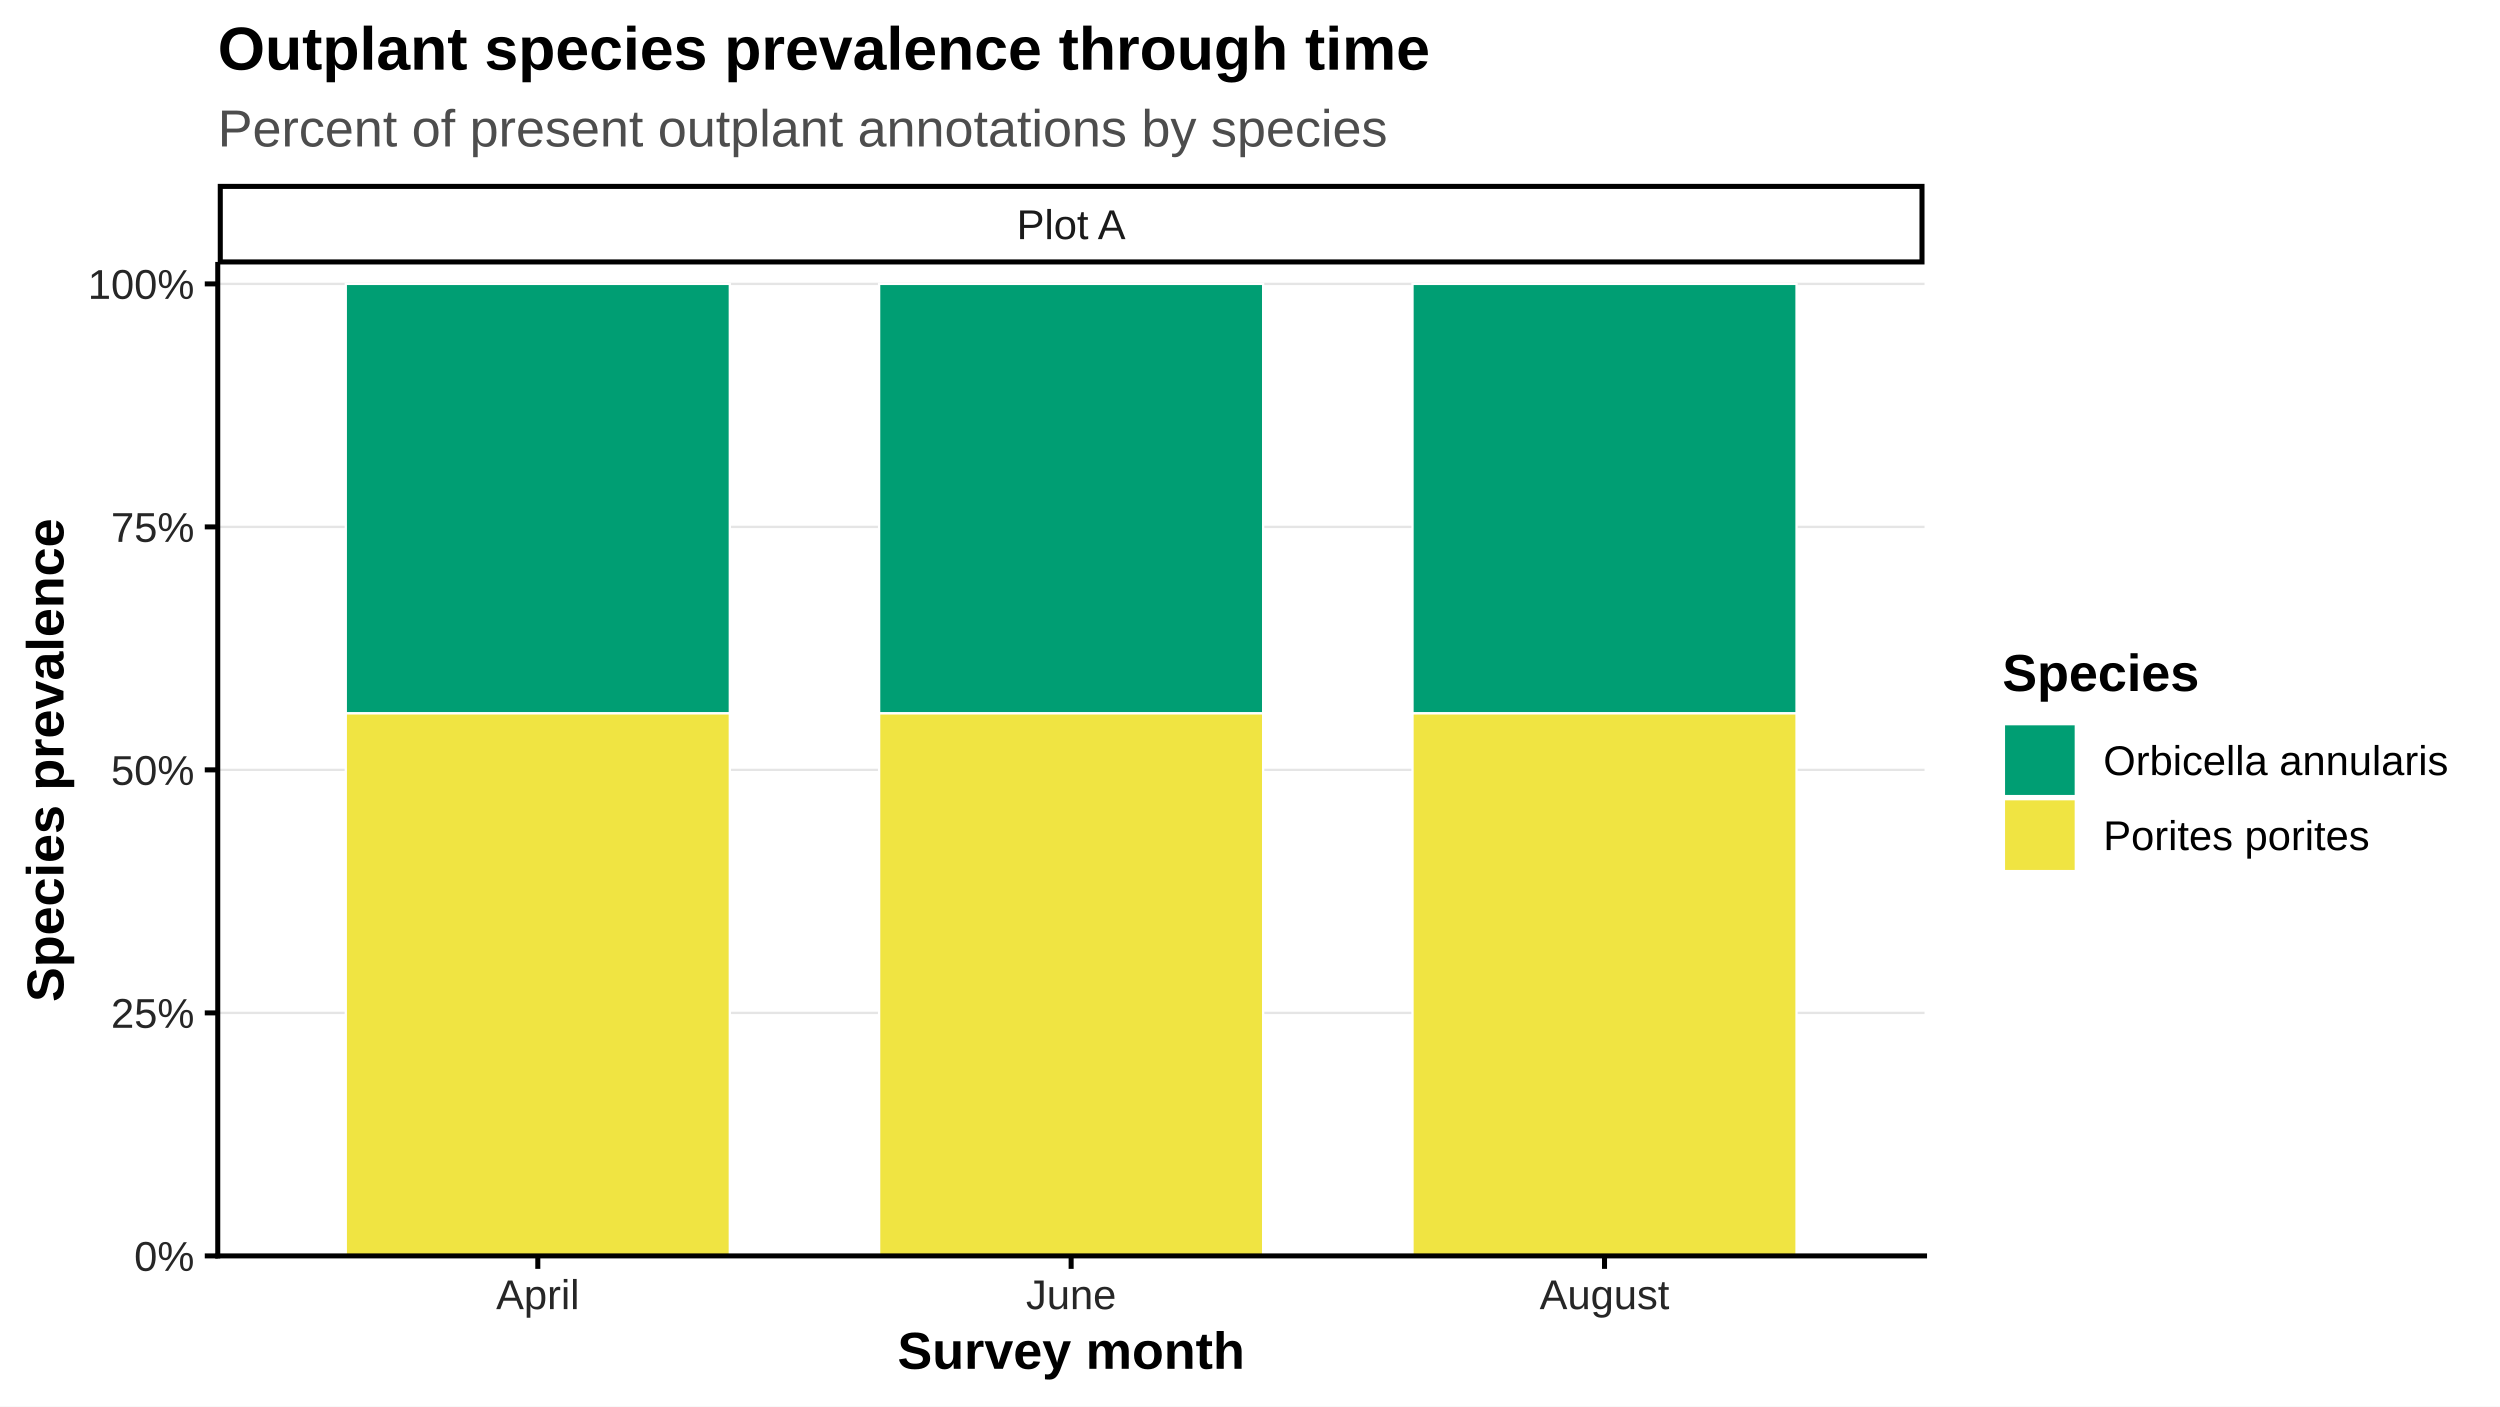
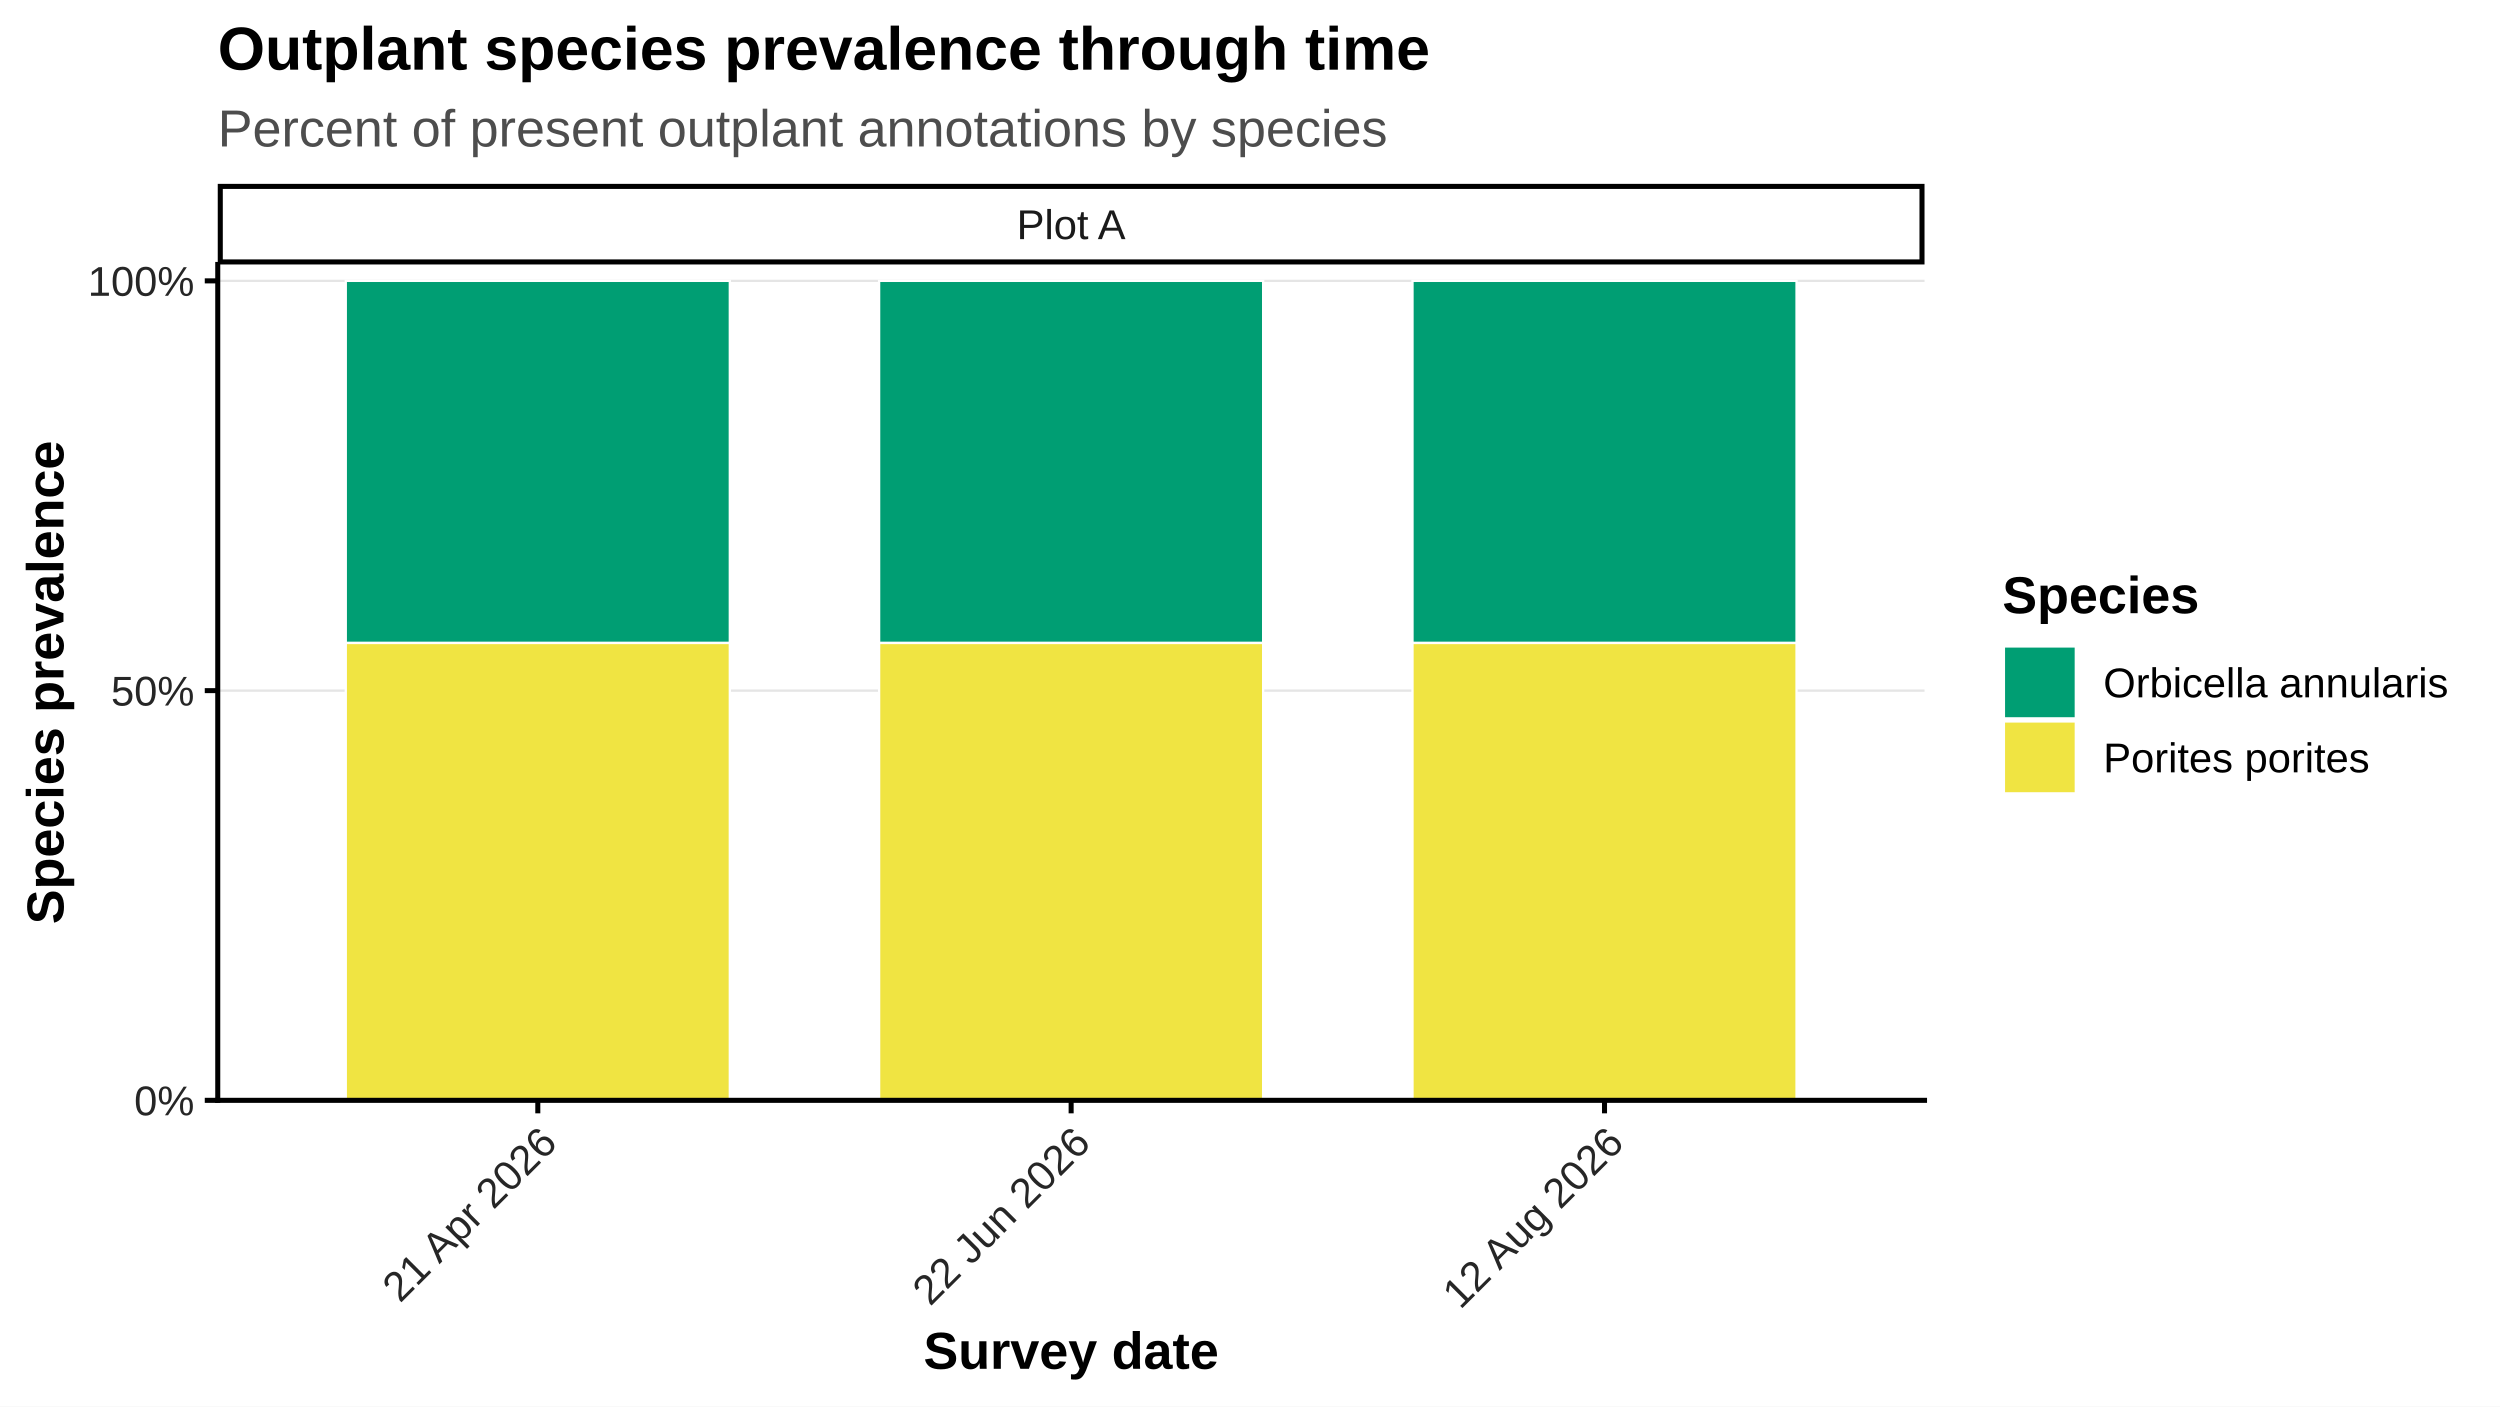
<svg xmlns="http://www.w3.org/2000/svg" class="svglite" width="576.00pt" height="324.00pt" viewBox="0 0 576.00 324.00">
  <defs>
    <style type="text/css">
    .svglite line, .svglite polyline, .svglite polygon, .svglite path, .svglite rect, .svglite circle {
      fill: none;
      stroke: #000000;
      stroke-linecap: round;
      stroke-linejoin: round;
      stroke-miterlimit: 10.00;
    }
    .svglite text {
      white-space: pre;
    }
  </style>
  </defs>
  <rect width="100%" height="100%" style="stroke: none; fill: #FFFFFF;" />
  <defs>
    <clipPath id="cpMC4wMHw1NzYuMDB8MC4wMHwzMjQuMDA=">
      <rect x="0.00" y="0.00" width="576.00" height="324.00" />
    </clipPath>
  </defs>
  <g clip-path="url(#cpMC4wMHw1NzYuMDB8MC4wMHwzMjQuMDA=)">
    <rect x="0.00" y="0.00" width="576.00" height="324.00" style="stroke-width: 1.16; stroke: #FFFFFF; fill: #FFFFFF;" />
  </g>
  <defs>
-     <clipPath id="cpNTAuMTd8NDQzLjQxfDYwLjkzfDI4OS4zNg==">
-       <rect x="50.17" y="60.93" width="393.24" height="228.42" />
+     <clipPath id="cpNTAuMTd8NDQzLjQxfDYwLjkzfDI1My41Mg==">
+       <rect x="50.17" y="60.93" width="393.24" height="192.59" />
    </clipPath>
  </defs>
-   <g clip-path="url(#cpNTAuMTd8NDQzLjQxfDYwLjkzfDI4OS4zNg==)">
-     <rect x="50.17" y="60.93" width="393.24" height="228.42" style="stroke-width: 1.16; stroke: none; fill: #FFFFFF;" />
-     <polyline points="50.17,289.36 443.41,289.36 " style="stroke-width: 0.53; stroke: #E5E5E5; stroke-linecap: butt;" />
-     <polyline points="50.17,233.37 443.41,233.37 " style="stroke-width: 0.53; stroke: #E5E5E5; stroke-linecap: butt;" />
-     <polyline points="50.17,177.38 443.41,177.38 " style="stroke-width: 0.53; stroke: #E5E5E5; stroke-linecap: butt;" />
-     <polyline points="50.17,121.40 443.41,121.40 " style="stroke-width: 0.53; stroke: #E5E5E5; stroke-linecap: butt;" />
-     <polyline points="50.17,65.41 443.41,65.41 " style="stroke-width: 0.53; stroke: #E5E5E5; stroke-linecap: butt;" />
-     <rect x="79.67" y="65.41" width="88.48" height="98.95" style="stroke-width: 0.53; stroke: #FFFFFF; stroke-linecap: butt; stroke-linejoin: miter; fill: #009E73;" />
-     <rect x="79.67" y="164.36" width="88.48" height="124.99" style="stroke-width: 0.53; stroke: #FFFFFF; stroke-linecap: butt; stroke-linejoin: miter; fill: #F0E442;" />
-     <rect x="202.55" y="65.41" width="88.48" height="98.95" style="stroke-width: 0.53; stroke: #FFFFFF; stroke-linecap: butt; stroke-linejoin: miter; fill: #009E73;" />
-     <rect x="202.55" y="164.36" width="88.48" height="124.99" style="stroke-width: 0.53; stroke: #FFFFFF; stroke-linecap: butt; stroke-linejoin: miter; fill: #F0E442;" />
-     <rect x="325.44" y="65.41" width="88.48" height="98.95" style="stroke-width: 0.53; stroke: #FFFFFF; stroke-linecap: butt; stroke-linejoin: miter; fill: #009E73;" />
-     <rect x="325.44" y="164.36" width="88.48" height="124.99" style="stroke-width: 0.53; stroke: #FFFFFF; stroke-linecap: butt; stroke-linejoin: miter; fill: #F0E442;" />
+   <g clip-path="url(#cpNTAuMTd8NDQzLjQxfDYwLjkzfDI1My41Mg==)">
+     <rect x="50.17" y="60.93" width="393.24" height="192.59" style="stroke-width: 1.16; stroke: none; fill: #FFFFFF;" />
+     <polyline points="50.17,253.52 443.41,253.52 " style="stroke-width: 0.53; stroke: #E5E5E5; stroke-linecap: butt;" />
+     <polyline points="50.17,159.12 443.41,159.12 " style="stroke-width: 0.53; stroke: #E5E5E5; stroke-linecap: butt;" />
+     <polyline points="50.17,64.71 443.41,64.71 " style="stroke-width: 0.53; stroke: #E5E5E5; stroke-linecap: butt;" />
+     <rect x="79.67" y="64.71" width="88.48" height="83.43" style="stroke-width: 0.53; stroke: #FFFFFF; stroke-linecap: butt; stroke-linejoin: miter; fill: #009E73;" />
+     <rect x="79.67" y="148.14" width="88.48" height="105.38" style="stroke-width: 0.53; stroke: #FFFFFF; stroke-linecap: butt; stroke-linejoin: miter; fill: #F0E442;" />
+     <rect x="202.55" y="64.71" width="88.48" height="83.43" style="stroke-width: 0.53; stroke: #FFFFFF; stroke-linecap: butt; stroke-linejoin: miter; fill: #009E73;" />
+     <rect x="202.55" y="148.14" width="88.48" height="105.38" style="stroke-width: 0.53; stroke: #FFFFFF; stroke-linecap: butt; stroke-linejoin: miter; fill: #F0E442;" />
+     <rect x="325.44" y="64.71" width="88.48" height="83.43" style="stroke-width: 0.53; stroke: #FFFFFF; stroke-linecap: butt; stroke-linejoin: miter; fill: #009E73;" />
+     <rect x="325.44" y="148.14" width="88.48" height="105.38" style="stroke-width: 0.53; stroke: #FFFFFF; stroke-linecap: butt; stroke-linejoin: miter; fill: #F0E442;" />
  </g>
  <g clip-path="url(#cpMC4wMHw1NzYuMDB8MC4wMHwzMjQuMDA=)">
</g>
  <defs>
    <clipPath id="cpNTAuMTd8NDQzLjQxfDQyLjM2fDYwLjkz">
      <rect x="50.17" y="42.36" width="393.24" height="18.57" />
    </clipPath>
  </defs>
  <g clip-path="url(#cpNTAuMTd8NDQzLjQxfDQyLjM2fDYwLjkz)">
    <rect x="50.17" y="42.36" width="393.24" height="18.57" style="stroke-width: 2.33; fill: #FFFFFF;" />
    <text x="246.79" y="55.09" text-anchor="middle" style="font-size: 9.60px;fill: #1A1A1A; font-family: &quot;Arial&quot;;" textLength="25.60px" lengthAdjust="spacingAndGlyphs">Plot A</text>
  </g>
  <g clip-path="url(#cpMC4wMHw1NzYuMDB8MC4wMHwzMjQuMDA=)">
-     <polyline points="50.17,289.36 443.41,289.36 " style="stroke-width: 1.16; stroke-linecap: square;" />
-     <polyline points="123.91,292.35 123.91,289.36 " style="stroke-width: 1.16; stroke-linecap: butt;" />
-     <polyline points="246.79,292.35 246.79,289.36 " style="stroke-width: 1.16; stroke-linecap: butt;" />
-     <polyline points="369.68,292.35 369.68,289.36 " style="stroke-width: 1.16; stroke-linecap: butt;" />
-     <text x="123.91" y="301.62" text-anchor="middle" style="font-size: 9.60px;fill: #262626; font-family: &quot;Arial&quot;;" textLength="19.20px" lengthAdjust="spacingAndGlyphs">April</text>
-     <text x="246.79" y="301.62" text-anchor="middle" style="font-size: 9.60px;fill: #262626; font-family: &quot;Arial&quot;;" textLength="20.80px" lengthAdjust="spacingAndGlyphs">June</text>
-     <text x="369.68" y="301.62" text-anchor="middle" style="font-size: 9.60px;fill: #262626; font-family: &quot;Arial&quot;;" textLength="29.87px" lengthAdjust="spacingAndGlyphs">August</text>
-     <polyline points="50.17,289.36 50.17,60.93 " style="stroke-width: 1.16; stroke-linecap: square;" />
-     <text x="44.79" y="292.80" text-anchor="end" style="font-size: 9.60px;fill: #262626; font-family: &quot;Arial&quot;;" textLength="13.87px" lengthAdjust="spacingAndGlyphs">0%</text>
-     <text x="44.79" y="236.81" text-anchor="end" style="font-size: 9.60px;fill: #262626; font-family: &quot;Arial&quot;;" textLength="19.20px" lengthAdjust="spacingAndGlyphs">25%</text>
-     <text x="44.79" y="180.83" text-anchor="end" style="font-size: 9.60px;fill: #262626; font-family: &quot;Arial&quot;;" textLength="19.20px" lengthAdjust="spacingAndGlyphs">50%</text>
-     <text x="44.79" y="124.84" text-anchor="end" style="font-size: 9.60px;fill: #262626; font-family: &quot;Arial&quot;;" textLength="19.20px" lengthAdjust="spacingAndGlyphs">75%</text>
-     <text x="44.79" y="68.85" text-anchor="end" style="font-size: 9.60px;fill: #262626; font-family: &quot;Arial&quot;;" textLength="24.54px" lengthAdjust="spacingAndGlyphs">100%</text>
-     <polyline points="47.18,289.36 50.17,289.36 " style="stroke-width: 1.16; stroke-linecap: butt;" />
-     <polyline points="47.18,233.37 50.17,233.37 " style="stroke-width: 1.16; stroke-linecap: butt;" />
-     <polyline points="47.18,177.38 50.17,177.38 " style="stroke-width: 1.16; stroke-linecap: butt;" />
-     <polyline points="47.18,121.40 50.17,121.40 " style="stroke-width: 1.16; stroke-linecap: butt;" />
-     <polyline points="47.18,65.41 50.17,65.41 " style="stroke-width: 1.16; stroke-linecap: butt;" />
-     <text x="246.79" y="315.37" text-anchor="middle" style="font-size: 12.00px; font-weight: bold; font-family: &quot;Arial&quot;;" textLength="80.02px" lengthAdjust="spacingAndGlyphs">Survey month</text>
-     <text transform="translate(14.62,175.15) rotate(-90)" text-anchor="middle" style="font-size: 12.00px; font-weight: bold; font-family: &quot;Arial&quot;;" textLength="111.41px" lengthAdjust="spacingAndGlyphs">Species prevalence</text>
-     <rect x="455.36" y="143.25" width="114.66" height="63.78" style="stroke-width: 1.16; stroke: none; fill: #FFFFFF;" />
-     <text x="461.34" y="159.20" style="font-size: 12.00px; font-weight: bold; font-family: &quot;Arial&quot;;" textLength="45.37px" lengthAdjust="spacingAndGlyphs">Species</text>
-     <rect x="461.34" y="166.50" width="17.28" height="17.28" style="stroke-width: 1.16; stroke: none; fill: #FFFFFF;" />
-     <rect x="461.70" y="166.85" width="16.57" height="16.57" style="stroke-width: 0.53; stroke: #FFFFFF; stroke-linecap: butt; stroke-linejoin: miter; fill: #009E73;" />
-     <rect x="461.34" y="183.78" width="17.28" height="17.28" style="stroke-width: 1.16; stroke: none; fill: #FFFFFF;" />
-     <rect x="461.70" y="184.13" width="16.57" height="16.57" style="stroke-width: 0.53; stroke: #FFFFFF; stroke-linecap: butt; stroke-linejoin: miter; fill: #F0E442;" />
-     <text x="484.60" y="178.58" style="font-size: 9.60px; font-family: &quot;Arial&quot;;" textLength="79.44px" lengthAdjust="spacingAndGlyphs">Orbicella annularis</text>
-     <text x="484.60" y="195.86" style="font-size: 9.60px; font-family: &quot;Arial&quot;;" textLength="61.32px" lengthAdjust="spacingAndGlyphs">Porites porites</text>
+     <polyline points="50.17,253.52 443.41,253.52 " style="stroke-width: 1.16; stroke-linecap: square;" />
+     <polyline points="123.91,256.51 123.91,253.52 " style="stroke-width: 1.16; stroke-linecap: butt;" />
+     <polyline points="246.79,256.51 246.79,253.52 " style="stroke-width: 1.16; stroke-linecap: butt;" />
+     <polyline points="369.68,256.51 369.68,253.52 " style="stroke-width: 1.16; stroke-linecap: butt;" />
+     <text transform="translate(128.77,263.77) rotate(-45)" text-anchor="end" style="font-size: 9.60px;fill: #262626; font-family: &quot;Arial&quot;;" textLength="52.27px" lengthAdjust="spacingAndGlyphs">21 Apr 2026</text>
+     <text transform="translate(251.66,263.77) rotate(-45)" text-anchor="end" style="font-size: 9.60px;fill: #262626; font-family: &quot;Arial&quot;;" textLength="52.80px" lengthAdjust="spacingAndGlyphs">22 Jun 2026</text>
+     <text transform="translate(374.55,263.77) rotate(-45)" text-anchor="end" style="font-size: 9.60px;fill: #262626; font-family: &quot;Arial&quot;;" textLength="54.41px" lengthAdjust="spacingAndGlyphs">12 Aug 2026</text>
+     <polyline points="50.17,253.52 50.17,60.93 " style="stroke-width: 1.16; stroke-linecap: square;" />
+     <text x="44.79" y="256.96" text-anchor="end" style="font-size: 9.60px;fill: #262626; font-family: &quot;Arial&quot;;" textLength="13.87px" lengthAdjust="spacingAndGlyphs">0%</text>
+     <text x="44.79" y="162.56" text-anchor="end" style="font-size: 9.60px;fill: #262626; font-family: &quot;Arial&quot;;" textLength="19.20px" lengthAdjust="spacingAndGlyphs">50%</text>
+     <text x="44.79" y="68.15" text-anchor="end" style="font-size: 9.60px;fill: #262626; font-family: &quot;Arial&quot;;" textLength="24.54px" lengthAdjust="spacingAndGlyphs">100%</text>
+     <polyline points="47.18,253.52 50.17,253.52 " style="stroke-width: 1.16; stroke-linecap: butt;" />
+     <polyline points="47.18,159.12 50.17,159.12 " style="stroke-width: 1.16; stroke-linecap: butt;" />
+     <polyline points="47.18,64.71 50.17,64.71 " style="stroke-width: 1.16; stroke-linecap: butt;" />
+     <text x="246.79" y="315.37" text-anchor="middle" style="font-size: 12.00px; font-weight: bold; font-family: &quot;Arial&quot;;" textLength="68.04px" lengthAdjust="spacingAndGlyphs">Survey date</text>
+     <text transform="translate(14.62,157.23) rotate(-90)" text-anchor="middle" style="font-size: 12.00px; font-weight: bold; font-family: &quot;Arial&quot;;" textLength="111.41px" lengthAdjust="spacingAndGlyphs">Species prevalence</text>
+     <rect x="455.36" y="125.34" width="114.66" height="63.78" style="stroke-width: 1.16; stroke: none; fill: #FFFFFF;" />
+     <text x="461.34" y="141.28" style="font-size: 12.00px; font-weight: bold; font-family: &quot;Arial&quot;;" textLength="45.37px" lengthAdjust="spacingAndGlyphs">Species</text>
+     <rect x="461.34" y="148.58" width="17.28" height="17.28" style="stroke-width: 1.16; stroke: none; fill: #FFFFFF;" />
+     <rect x="461.70" y="148.94" width="16.57" height="16.57" style="stroke-width: 0.53; stroke: #FFFFFF; stroke-linecap: butt; stroke-linejoin: miter; fill: #009E73;" />
+     <rect x="461.34" y="165.86" width="17.28" height="17.28" style="stroke-width: 1.16; stroke: none; fill: #FFFFFF;" />
+     <rect x="461.70" y="166.22" width="16.57" height="16.57" style="stroke-width: 0.53; stroke: #FFFFFF; stroke-linecap: butt; stroke-linejoin: miter; fill: #F0E442;" />
+     <text x="484.60" y="160.66" style="font-size: 9.60px; font-family: &quot;Arial&quot;;" textLength="79.44px" lengthAdjust="spacingAndGlyphs">Orbicella annularis</text>
+     <text x="484.60" y="177.94" style="font-size: 9.60px; font-family: &quot;Arial&quot;;" textLength="61.32px" lengthAdjust="spacingAndGlyphs">Porites porites</text>
    <text x="50.17" y="33.74" style="font-size: 12.00px;fill: #4D4D4D; font-family: &quot;Arial&quot;;" textLength="269.50px" lengthAdjust="spacingAndGlyphs">Percent of present outplant annotations by species</text>
    <text x="50.17" y="16.05" style="font-size: 14.00px; font-weight: bold; font-family: &quot;Arial&quot;;" textLength="279.17px" lengthAdjust="spacingAndGlyphs">Outplant species prevalence through time</text>
  </g>
</svg>
